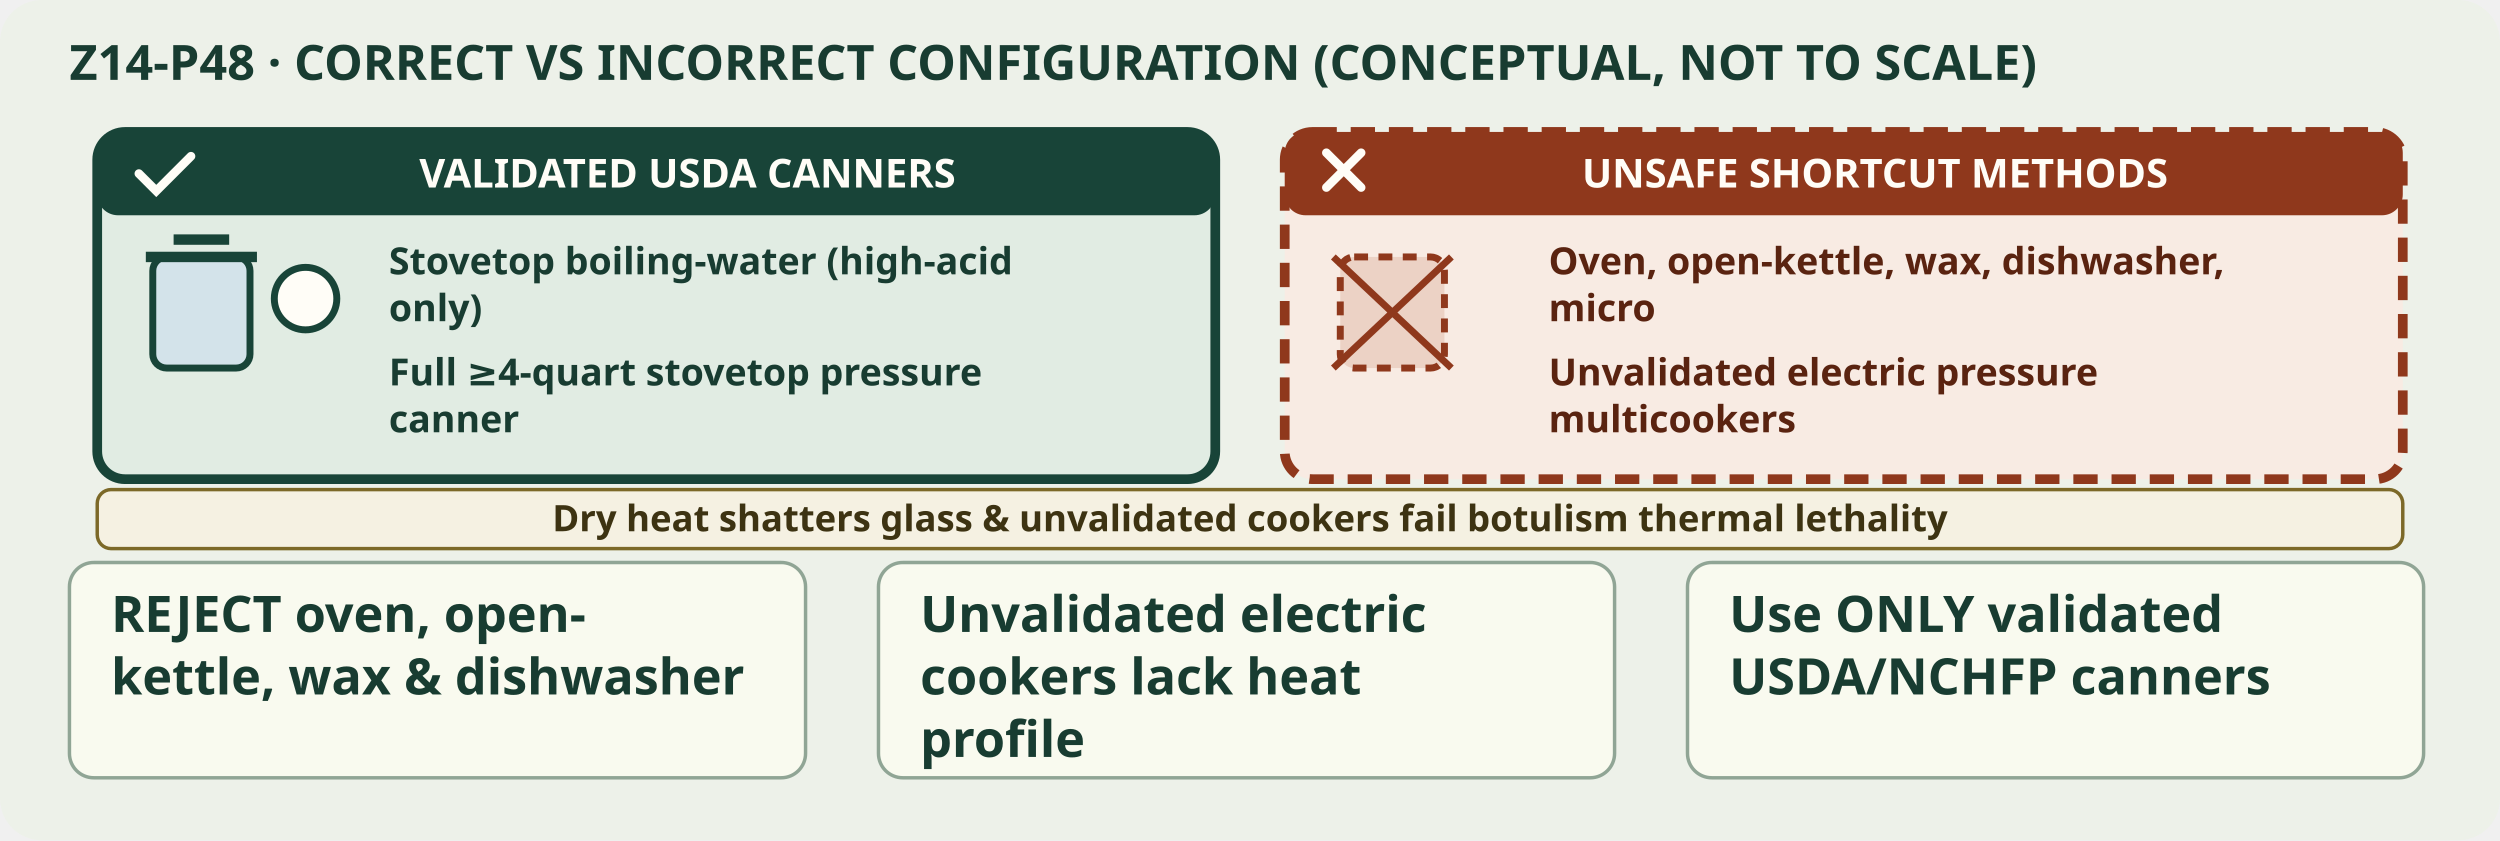
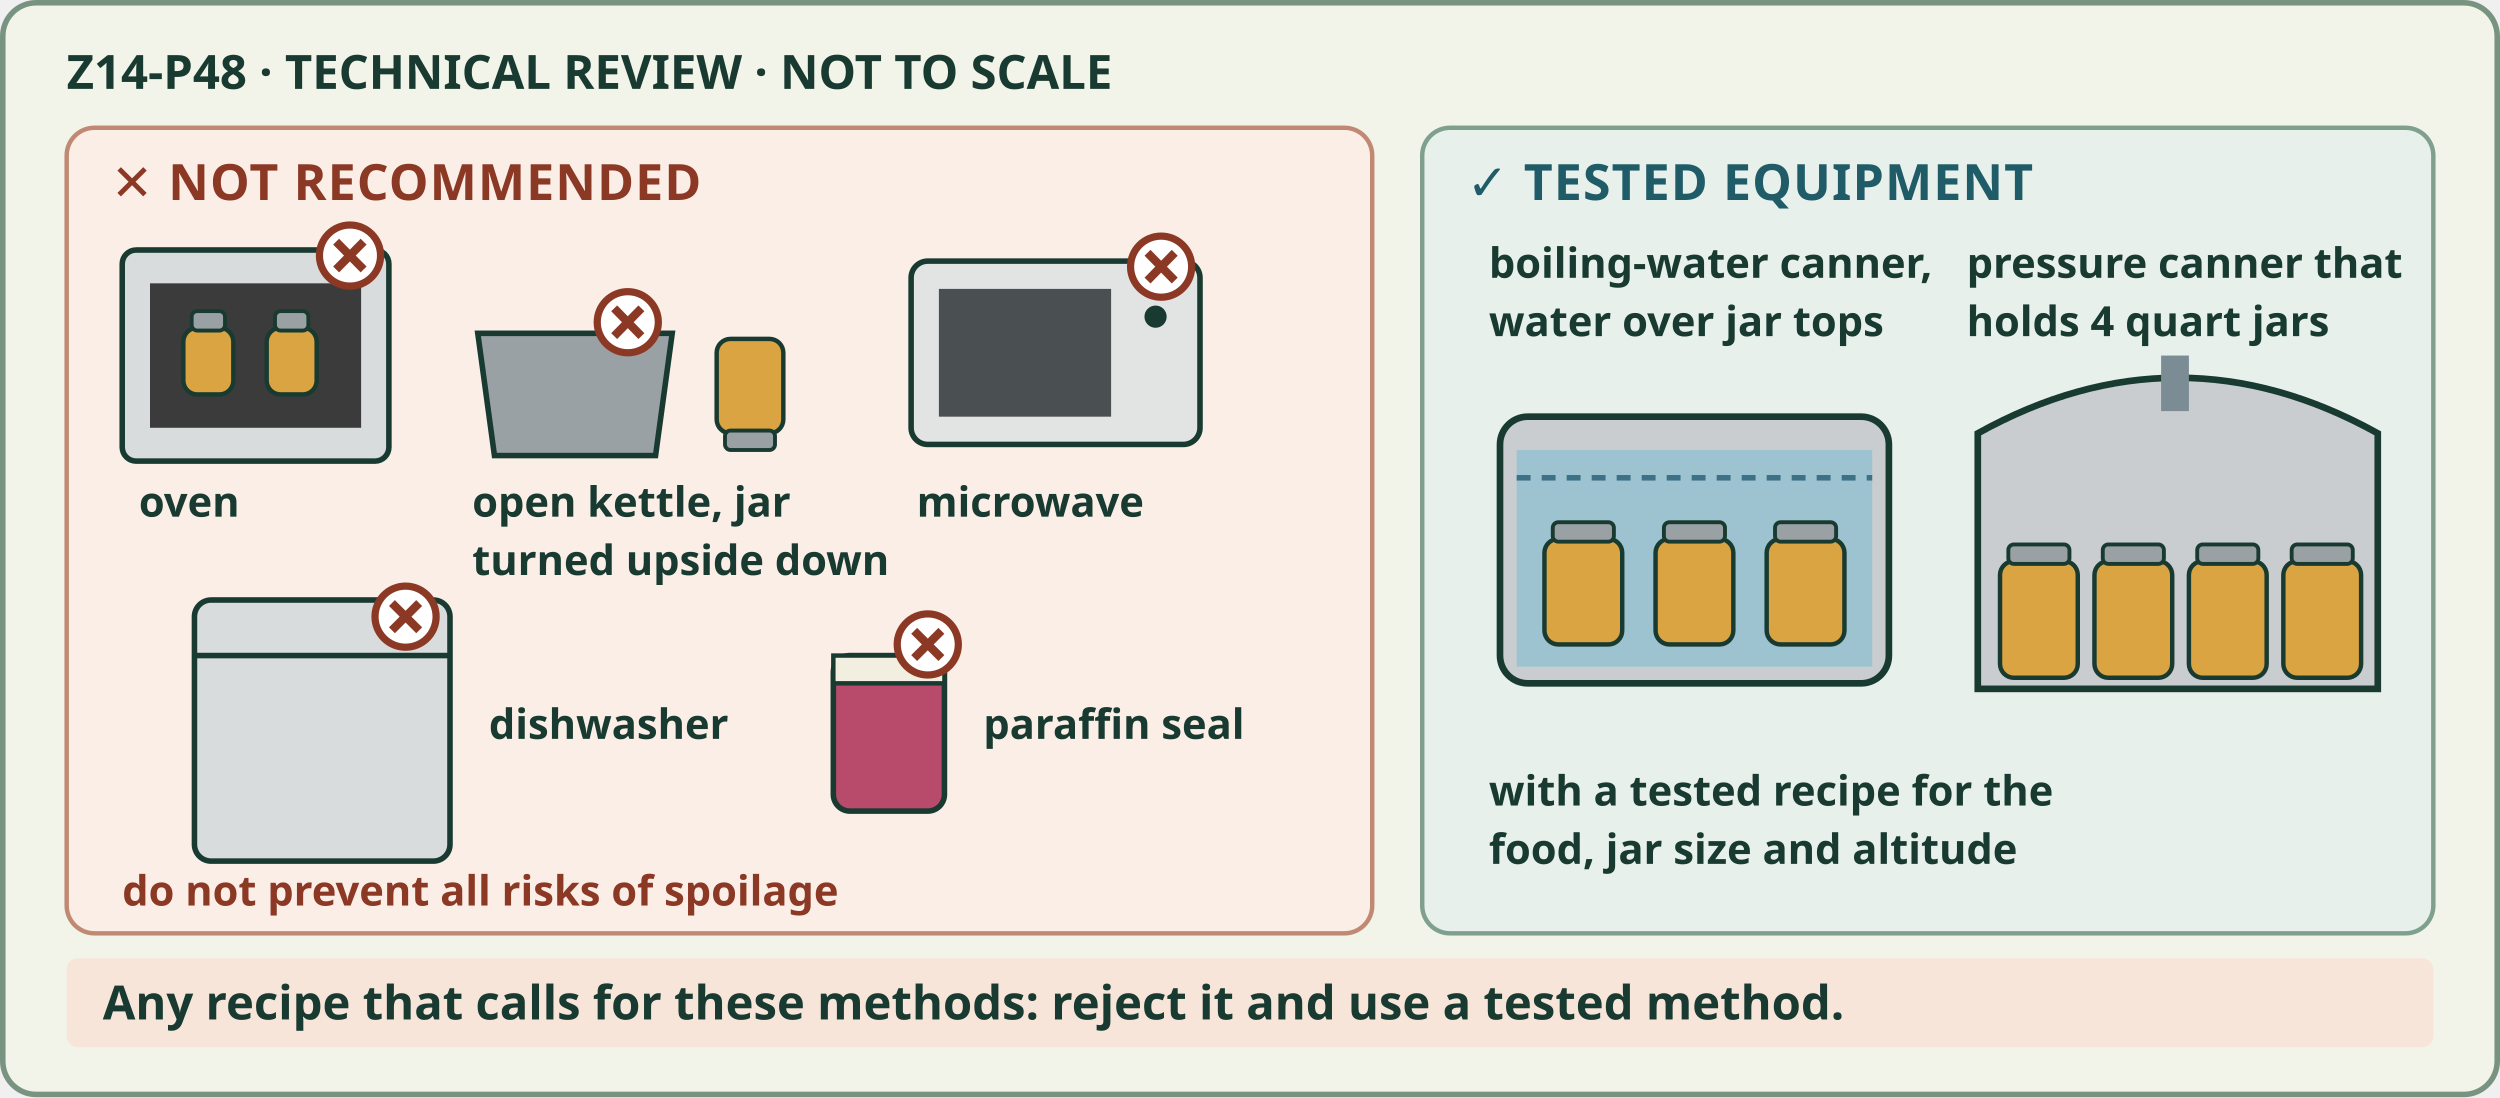
- <svg xmlns="http://www.w3.org/2000/svg" viewBox="0 0 720 242" role="img" aria-labelledby="title desc">
+ <svg xmlns="http://www.w3.org/2000/svg" viewBox="0 0 900 395" role="img" aria-labelledby="title desc">
  <defs>
-     <marker id="arrow" viewBox="0 0 10 10" markerWidth="3" markerHeight="3" refX="8" refY="5" orient="auto">
-       <path d="M0 0L10 5 0 10Z" fill="#285345" />
+     <marker id="m-flow" viewBox="0 0 10 10" refX="8" refY="5" markerWidth="4.2" markerHeight="4.2" orient="auto">
+       <path d="M0 0L10 5L0 10Z" fill="#205b68" />
+     </marker>
+     <marker id="m-reverse" viewBox="0 0 10 10" refX="8" refY="5" markerWidth="4.2" markerHeight="4.2" orient="auto">
+       <path d="M0 0L10 5L0 10Z" fill="#8b3825" />
+     </marker>
+     <marker id="m-load" viewBox="0 0 10 10" refX="8" refY="5" markerWidth="4.2" markerHeight="4.2" orient="auto">
+       <path d="M0 0L10 5L0 10Z" fill="#3b3b3b" />
+     </marker>
+     <marker id="m-air" viewBox="0 0 10 10" refX="8" refY="5" markerWidth="4.2" markerHeight="4.2" orient="auto">
+       <path d="M0 0L10 5L0 10Z" fill="#6b7f8c" />
+     </marker>
+     <marker id="m-ink" viewBox="0 0 10 10" refX="8" refY="5" markerWidth="4.2" markerHeight="4.2" orient="auto">
+       <path d="M0 0L10 5L0 10Z" fill="#183a30" />
    </marker>
  </defs>
-   <rect width="720" height="242" rx="12" fill="#edf1e9" />
-   <g font-family="system-ui,sans-serif" font-size="14.5" font-weight="650" fill="#183c31">
-     <text x="20" y="23" font-size="14" font-weight="700" fill="#183c31" text-anchor="start">Z14-P48 · CORRECT VS INCORRECT CONFIGURATION (CONCEPTUAL, NOT TO SCALE)</text>
-     <g id="correct-vs-wrong-canning-artwork">
-       <rect x="28" y="38" width="322" height="100" rx="8" fill="#e1ece3" stroke="#184438" stroke-width="2.8" />
-       <rect x="28" y="38" width="322" height="24" rx="6" fill="#184438" />
-       <path d="M40 50l5 5 10-10" fill="none" stroke="#fffdf7" stroke-width="2.5" stroke-linecap="round" />
-       <text x="198" y="54" font-size="11.5" font-weight="650" fill="#fffdf7" text-anchor="middle">VALIDATED USDA CANNERS</text>
-       <rect x="44" y="74" width="28" height="32" rx="4" fill="#d3e3ea" stroke="#184438" stroke-width="2" />
-       <path d="M42 74h32M50 69h16" stroke="#184438" stroke-width="3" />
-       <circle cx="88" cy="86" r="9" fill="#fffdf7" stroke="#184438" stroke-width="2" />
-       <text x="112" y="79.0" font-size="10.8" font-weight="650" fill="#183c31" text-anchor="start">Stovetop boiling-water (high-acid</text>
-       <text x="112" y="92.5" font-size="10.8" font-weight="650" fill="#183c31" text-anchor="start">only)</text>
-       <text x="112" y="111.0" font-size="10.8" font-weight="650" fill="#183c31" text-anchor="start">Full ≥4-quart stovetop pressure</text>
-       <text x="112" y="124.5" font-size="10.8" font-weight="650" fill="#183c31" text-anchor="start">canner</text>
-       <rect x="370" y="38" width="322" height="100" rx="8" fill="#f8ebe3" stroke="#8f381c" stroke-width="2.8" stroke-dasharray="7 4" />
-       <rect x="370" y="38" width="322" height="24" rx="6" fill="#8f381c" />
-       <path d="M382 44l10 10m0-10l-10 10" fill="none" stroke="#fffdf7" stroke-width="2.5" stroke-linecap="round" />
-       <text x="540" y="54" font-size="11.5" font-weight="650" fill="#fffdf7" text-anchor="middle">UNSAFE SHORTCUT METHODS</text>
-       <rect x="386" y="74" width="30" height="32" rx="4" fill="#ecd2c5" stroke="#8f381c" stroke-width="2" stroke-dasharray="4 3" />
-       <path d="M384 74l34 32M418 74l-34 32" stroke="#8f381c" stroke-width="2" />
-       <text x="446" y="79.0" font-size="10.8" font-weight="650" fill="#5a2310" text-anchor="start">Oven, open-kettle, wax, dishwasher,</text>
-       <text x="446" y="92.5" font-size="10.8" font-weight="650" fill="#5a2310" text-anchor="start">micro</text>
-       <text x="446" y="111.0" font-size="10.8" font-weight="650" fill="#5a2310" text-anchor="start">Unvalidated electric pressure</text>
-       <text x="446" y="124.5" font-size="10.8" font-weight="650" fill="#5a2310" text-anchor="start">multicookers</text>
-       <rect x="28" y="141" width="664" height="17" rx="4" fill="#f5f1e2" stroke="#7c6928" />
-       <text x="360" y="153" font-size="10.5" font-weight="650" fill="#3d3312" text-anchor="middle">Dry heat shatters glass &amp; unvalidated cookers fail botulism thermal lethality</text>
+   <style>text{font:650 19px system-ui,sans-serif;fill:#183a30}.small{font-size:17px}.tiny{font-size:15px}.head{font-size:18px;letter-spacing:.4px}.warn{fill:#8b3825}.ok{fill:#205b68}.mute{fill:#4c5d55}.inv{fill:#ffffff}.lead{fill:none;stroke:#365c50;stroke-width:1.6}</style>
+   <rect x="1" y="1" width="898" height="393" rx="12" fill="#f2f3e9" stroke="#789481" stroke-width="2" />
+   <text x="24" y="32" class="small">Z14-P48 · TECHNICAL REVIEW · NOT TO SCALE</text>
+   <g id="z14-p48-artwork">
+     <rect x="24" y="46" width="470" height="290" rx="10" fill="#fbeee7" stroke="#c08a72" stroke-width="1.6" />
+     <text x="40" y="72" class="head warn">✕ NOT RECOMMENDED</text>
+     <rect x="512" y="46" width="364" height="290" rx="10" fill="#e7f0ea" stroke="#7ea08d" stroke-width="1.6" />
+     <text x="528" y="72" class="head ok">✓ TESTED EQUIPMENT</text>
+     <rect x="44" y="90" width="96" height="76" rx="5" fill="#d9dcdc" stroke="#183a30" stroke-width="2" />
+     <rect x="54" y="102" width="76" height="52" fill="#3b3b3b" />
+     <rect x="66" y="118" width="18" height="24" rx="5" fill="#d9a441" stroke="#183a30" stroke-width="1.6" />
+     <rect x="69" y="112" width="12" height="7" rx="2" fill="#9aa1a5" stroke="#183a30" stroke-width="1.4" />
+     <rect x="96" y="118" width="18" height="24" rx="5" fill="#d9a441" stroke="#183a30" stroke-width="1.6" />
+     <rect x="99" y="112" width="12" height="7" rx="2" fill="#9aa1a5" stroke="#183a30" stroke-width="1.4" />
+     <text x="50" y="186" class="tiny">oven</text>
+     <path d="M172 120h70l-6 44h-58z" fill="#9aa1a5" stroke="#183a30" stroke-width="2" />
+     <g transform="rotate(180 270 142)">
+       <rect x="258" y="128" width="24" height="34" rx="5" fill="#d9a441" stroke="#183a30" stroke-width="1.6" />
+       <rect x="261" y="122" width="18" height="7" rx="2" fill="#9aa1a5" stroke="#183a30" stroke-width="1.4" />
    </g>
-     <g id="stage-panels">
-       <rect x="20" y="162" width="212" height="62" rx="7" fill="#f9faef" stroke="#90a595" />
-       <text x="32" y="182" font-size="14.5" font-weight="650" fill="#183c31" text-anchor="start">REJECT oven, open-</text>
-       <text x="32" y="200" font-size="14.5" font-weight="650" fill="#183c31" text-anchor="start">kettle, wax &amp; dishwasher</text>
-       <rect x="253" y="162" width="212" height="62" rx="7" fill="#f9faef" stroke="#90a595" />
-       <text x="265" y="182" font-size="14.5" font-weight="650" fill="#183c31" text-anchor="start">Unvalidated electric</text>
-       <text x="265" y="200" font-size="14.5" font-weight="650" fill="#183c31" text-anchor="start">cookers lack heat</text>
-       <text x="265" y="218" font-size="14.5" font-weight="650" fill="#183c31" text-anchor="start">profile</text>
-       <rect x="486" y="162" width="212" height="62" rx="7" fill="#f9faef" stroke="#90a595" />
-       <text x="498" y="182" font-size="14.5" font-weight="650" fill="#183c31" text-anchor="start">Use ONLY validated</text>
-       <text x="498" y="200" font-size="14.5" font-weight="650" fill="#183c31" text-anchor="start">USDA/NCHFP canners</text>
-     </g>
+     <text x="170" y="186" class="tiny">open kettle, jar</text>
+     <text x="170" y="207" class="tiny">turned upside down</text>
+     <rect x="328" y="94" width="104" height="66" rx="6" fill="#e2e4e4" stroke="#183a30" stroke-width="2" />
+     <rect x="338" y="104" width="62" height="46" fill="#4a4f52" />
+     <circle cx="416" cy="114" r="4" fill="#183a30" />
+     <text x="330" y="186" class="tiny">microwave</text>
+     <rect x="70" y="216" width="92" height="94" rx="6" fill="#d9dcdc" stroke="#183a30" stroke-width="2" />
+     <path d="M70 236h92" stroke="#183a30" stroke-width="2" />
+     <text x="176" y="266" class="tiny">dishwasher</text>
+     <rect x="300" y="236" width="40" height="56" rx="6" fill="#b84a6b" stroke="#183a30" stroke-width="2" />
+     <rect x="300" y="236" width="40" height="10" fill="#f2efe1" stroke="#183a30" stroke-width="1.6" />
+     <text x="354" y="266" class="tiny">paraffin seal</text>
+     <circle cx="126" cy="92" r="11" fill="#fff" stroke="#8b3825" stroke-width="2.6" />
+     <path d="M121 87L130.9 97M130.9 87L121 97" stroke="#8b3825" stroke-width="3" />
+     <circle cx="226" cy="116" r="11" fill="#fff" stroke="#8b3825" stroke-width="2.6" />
+     <path d="M221.1 111L230.9 121M230.9 111L221.1 121" stroke="#8b3825" stroke-width="3" />
+     <circle cx="418" cy="96" r="11" fill="#fff" stroke="#8b3825" stroke-width="2.6" />
+     <path d="M413.1 91L422.9 101M422.9 91L413.1 101" stroke="#8b3825" stroke-width="3" />
+     <circle cx="146" cy="222" r="11" fill="#fff" stroke="#8b3825" stroke-width="2.6" />
+     <path d="M141.1 217.1L150.9 226.9M150.9 217.1L141.1 226.9" stroke="#8b3825" stroke-width="3" />
+     <circle cx="334" cy="232" r="11" fill="#fff" stroke="#8b3825" stroke-width="2.6" />
+     <path d="M329.1 227.1L338.9 236.9M338.9 227.1L329.1 236.9" stroke="#8b3825" stroke-width="3" />
+     <text x="44" y="326" class="tiny warn">do not prevent all risks of spoilage</text>
+     <rect x="540" y="150" width="140" height="96" rx="10" fill="#c9cdd0" stroke="#183a30" stroke-width="2.4" />
+     <rect x="546" y="162" width="128" height="78" fill="#9cc3cf" />
+     <rect x="556" y="194" width="28" height="38" rx="5" fill="#d9a441" stroke="#183a30" stroke-width="1.6" />
+     <rect x="559" y="188" width="22" height="7" rx="2" fill="#9aa1a5" stroke="#183a30" stroke-width="1.4" />
+     <rect x="596" y="194" width="28" height="38" rx="5" fill="#d9a441" stroke="#183a30" stroke-width="1.6" />
+     <rect x="599" y="188" width="22" height="7" rx="2" fill="#9aa1a5" stroke="#183a30" stroke-width="1.4" />
+     <rect x="636" y="194" width="28" height="38" rx="5" fill="#d9a441" stroke="#183a30" stroke-width="1.6" />
+     <rect x="639" y="188" width="22" height="7" rx="2" fill="#9aa1a5" stroke="#183a30" stroke-width="1.4" />
+     <path d="M546 172h128" stroke="#3d7186" stroke-width="2" stroke-dasharray="5 4" />
+     <text x="536" y="100" class="tiny">boiling-water canner,</text>
+     <text x="536" y="121" class="tiny">water over jar tops</text>
+     <path d="M712 156q72-40 144 0v92h-144z" fill="#c9cdd0" stroke="#183a30" stroke-width="2.4" />
+     <rect x="778" y="128" width="10" height="20" fill="#7c8c95" />
+     <rect x="720" y="202" width="28" height="42" rx="5" fill="#d9a441" stroke="#183a30" stroke-width="1.6" />
+     <rect x="723" y="196" width="22" height="7" rx="2" fill="#9aa1a5" stroke="#183a30" stroke-width="1.4" />
+     <rect x="754" y="202" width="28" height="42" rx="5" fill="#d9a441" stroke="#183a30" stroke-width="1.6" />
+     <rect x="757" y="196" width="22" height="7" rx="2" fill="#9aa1a5" stroke="#183a30" stroke-width="1.4" />
+     <rect x="788" y="202" width="28" height="42" rx="5" fill="#d9a441" stroke="#183a30" stroke-width="1.6" />
+     <rect x="791" y="196" width="22" height="7" rx="2" fill="#9aa1a5" stroke="#183a30" stroke-width="1.4" />
+     <rect x="822" y="202" width="28" height="42" rx="5" fill="#d9a441" stroke="#183a30" stroke-width="1.6" />
+     <rect x="825" y="196" width="22" height="7" rx="2" fill="#9aa1a5" stroke="#183a30" stroke-width="1.4" />
+     <text x="708" y="100" class="tiny">pressure canner that</text>
+     <text x="708" y="121" class="tiny">holds 4 quart jars</text>
+     <text x="536" y="290" class="tiny">with a tested recipe for the</text>
+     <text x="536" y="311" class="tiny">food, jar size and altitude</text>
+     <rect x="24" y="345" width="852" height="32" rx="4" fill="#f7e5d9" />
+     <text x="37" y="367" class="small">Any recipe that calls for these methods: reject it and use a tested method.</text>
  </g>
</svg>
